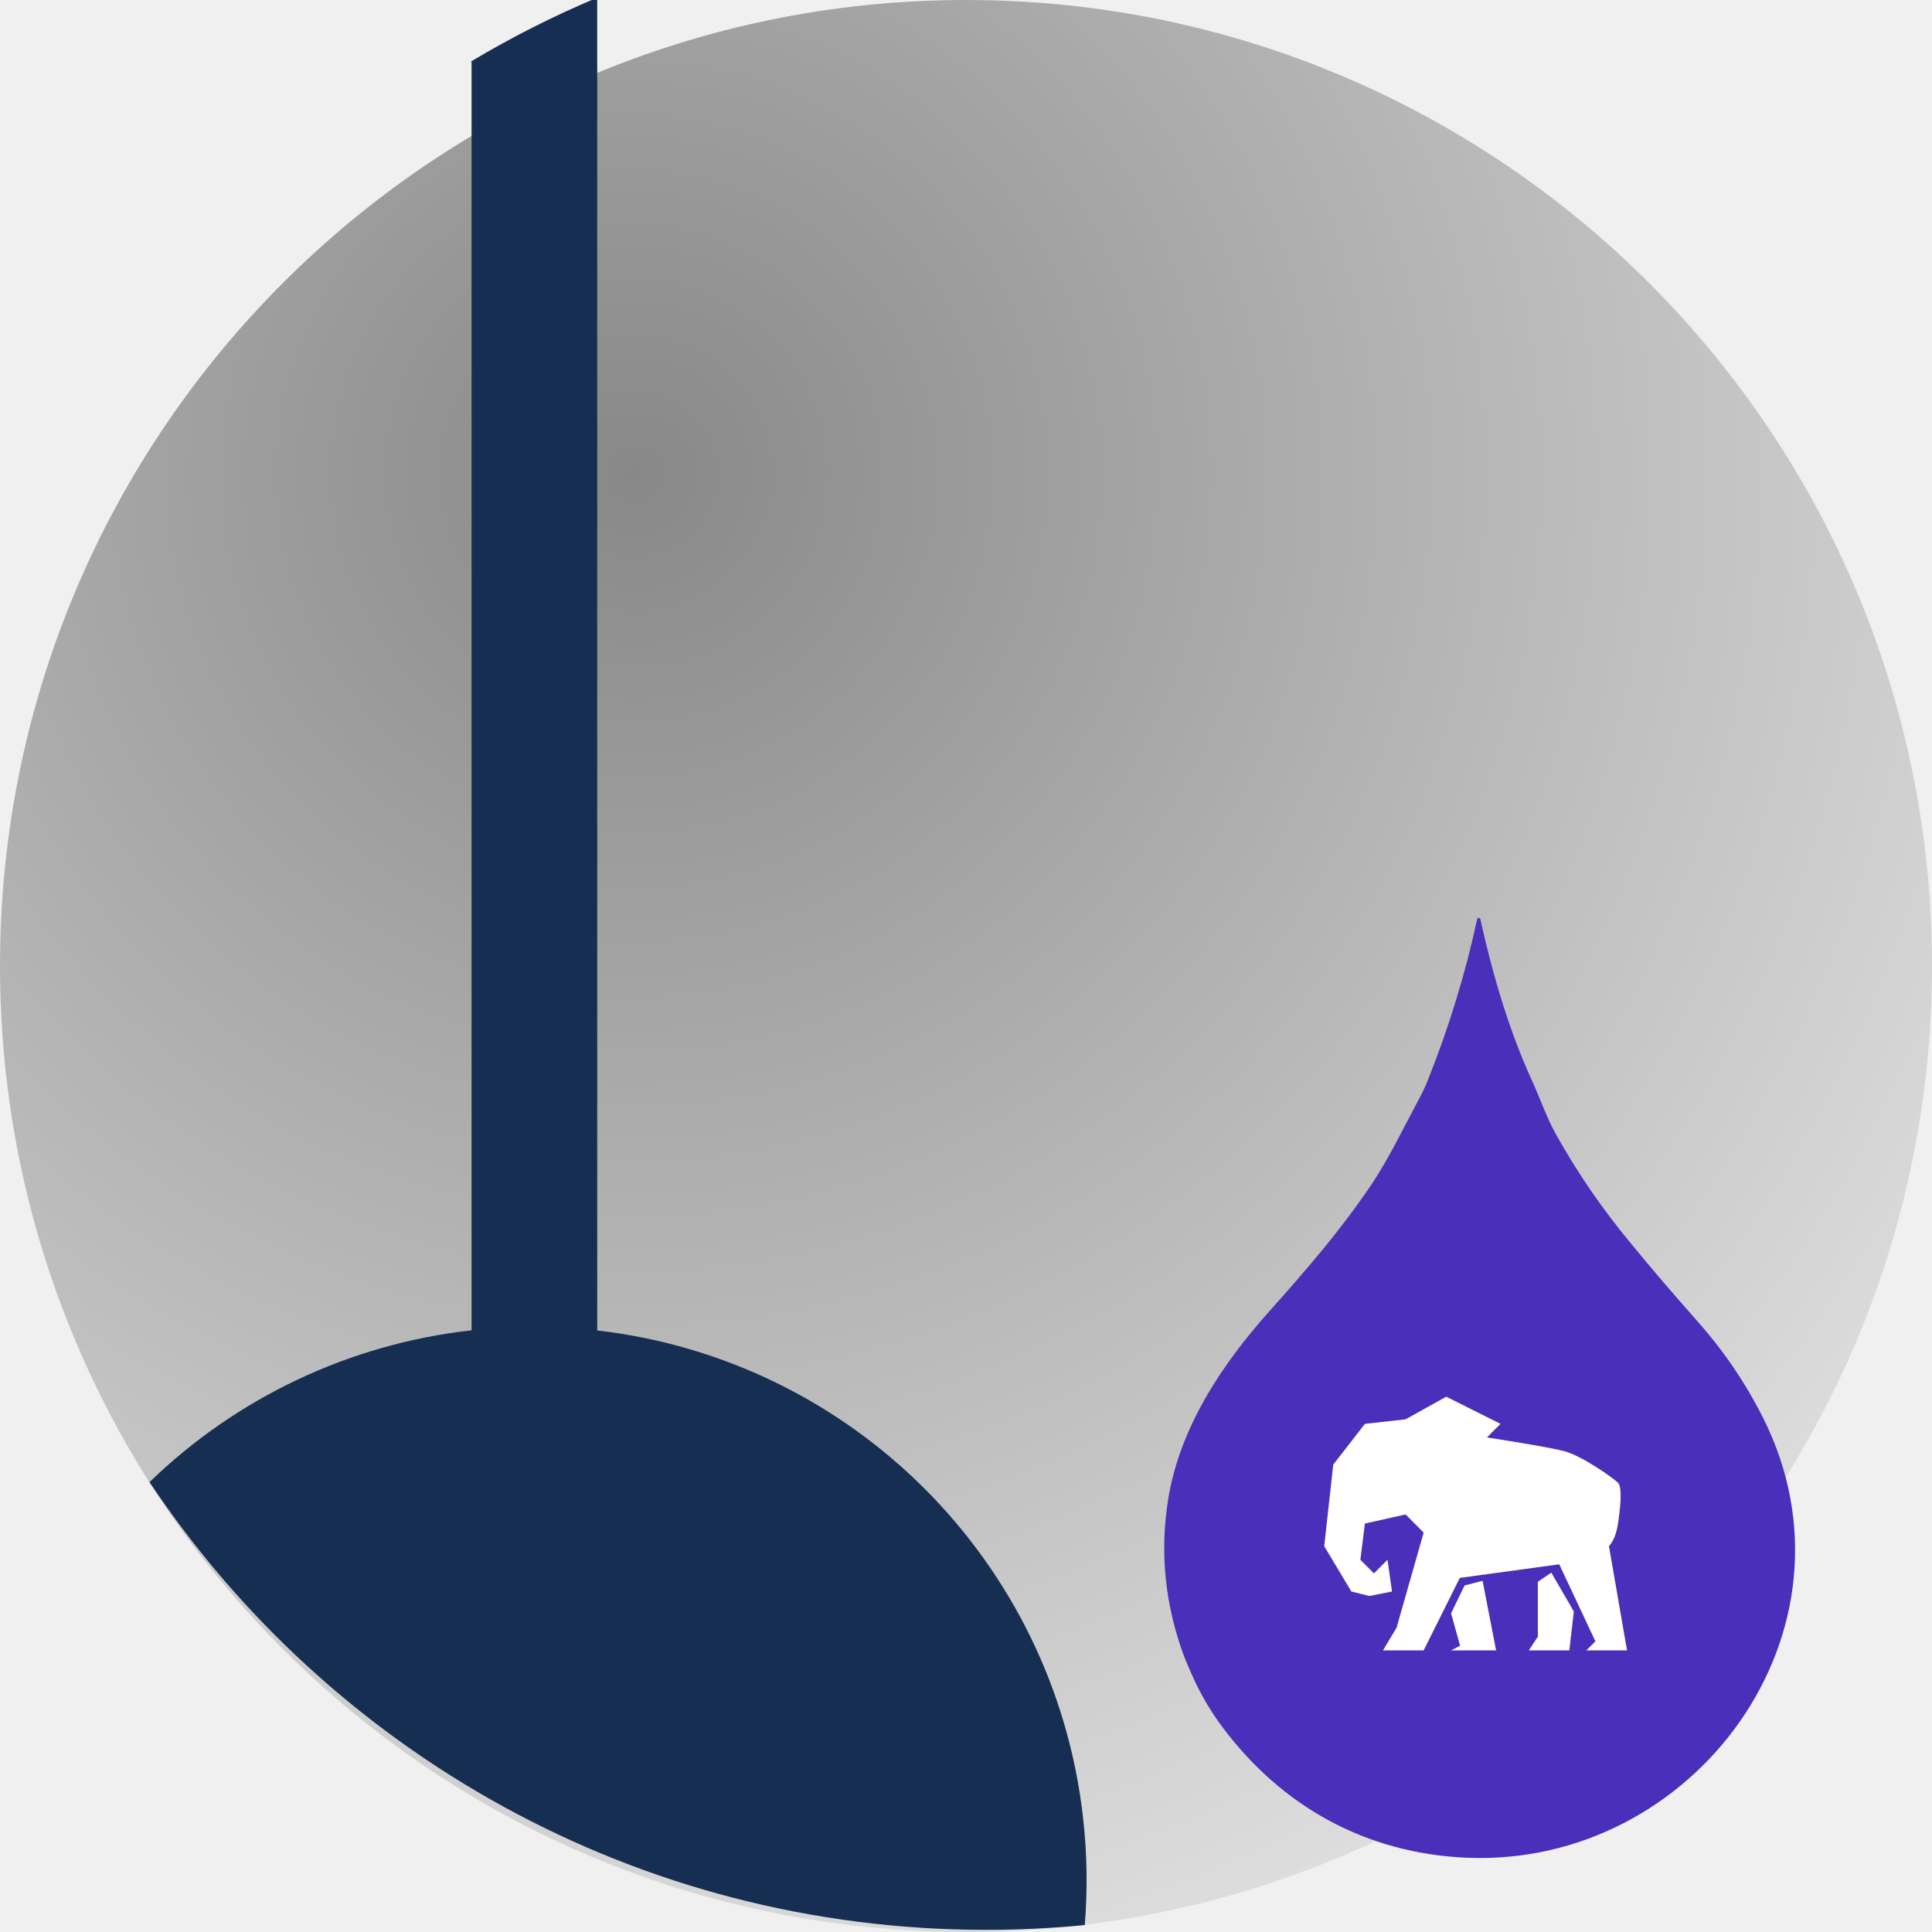
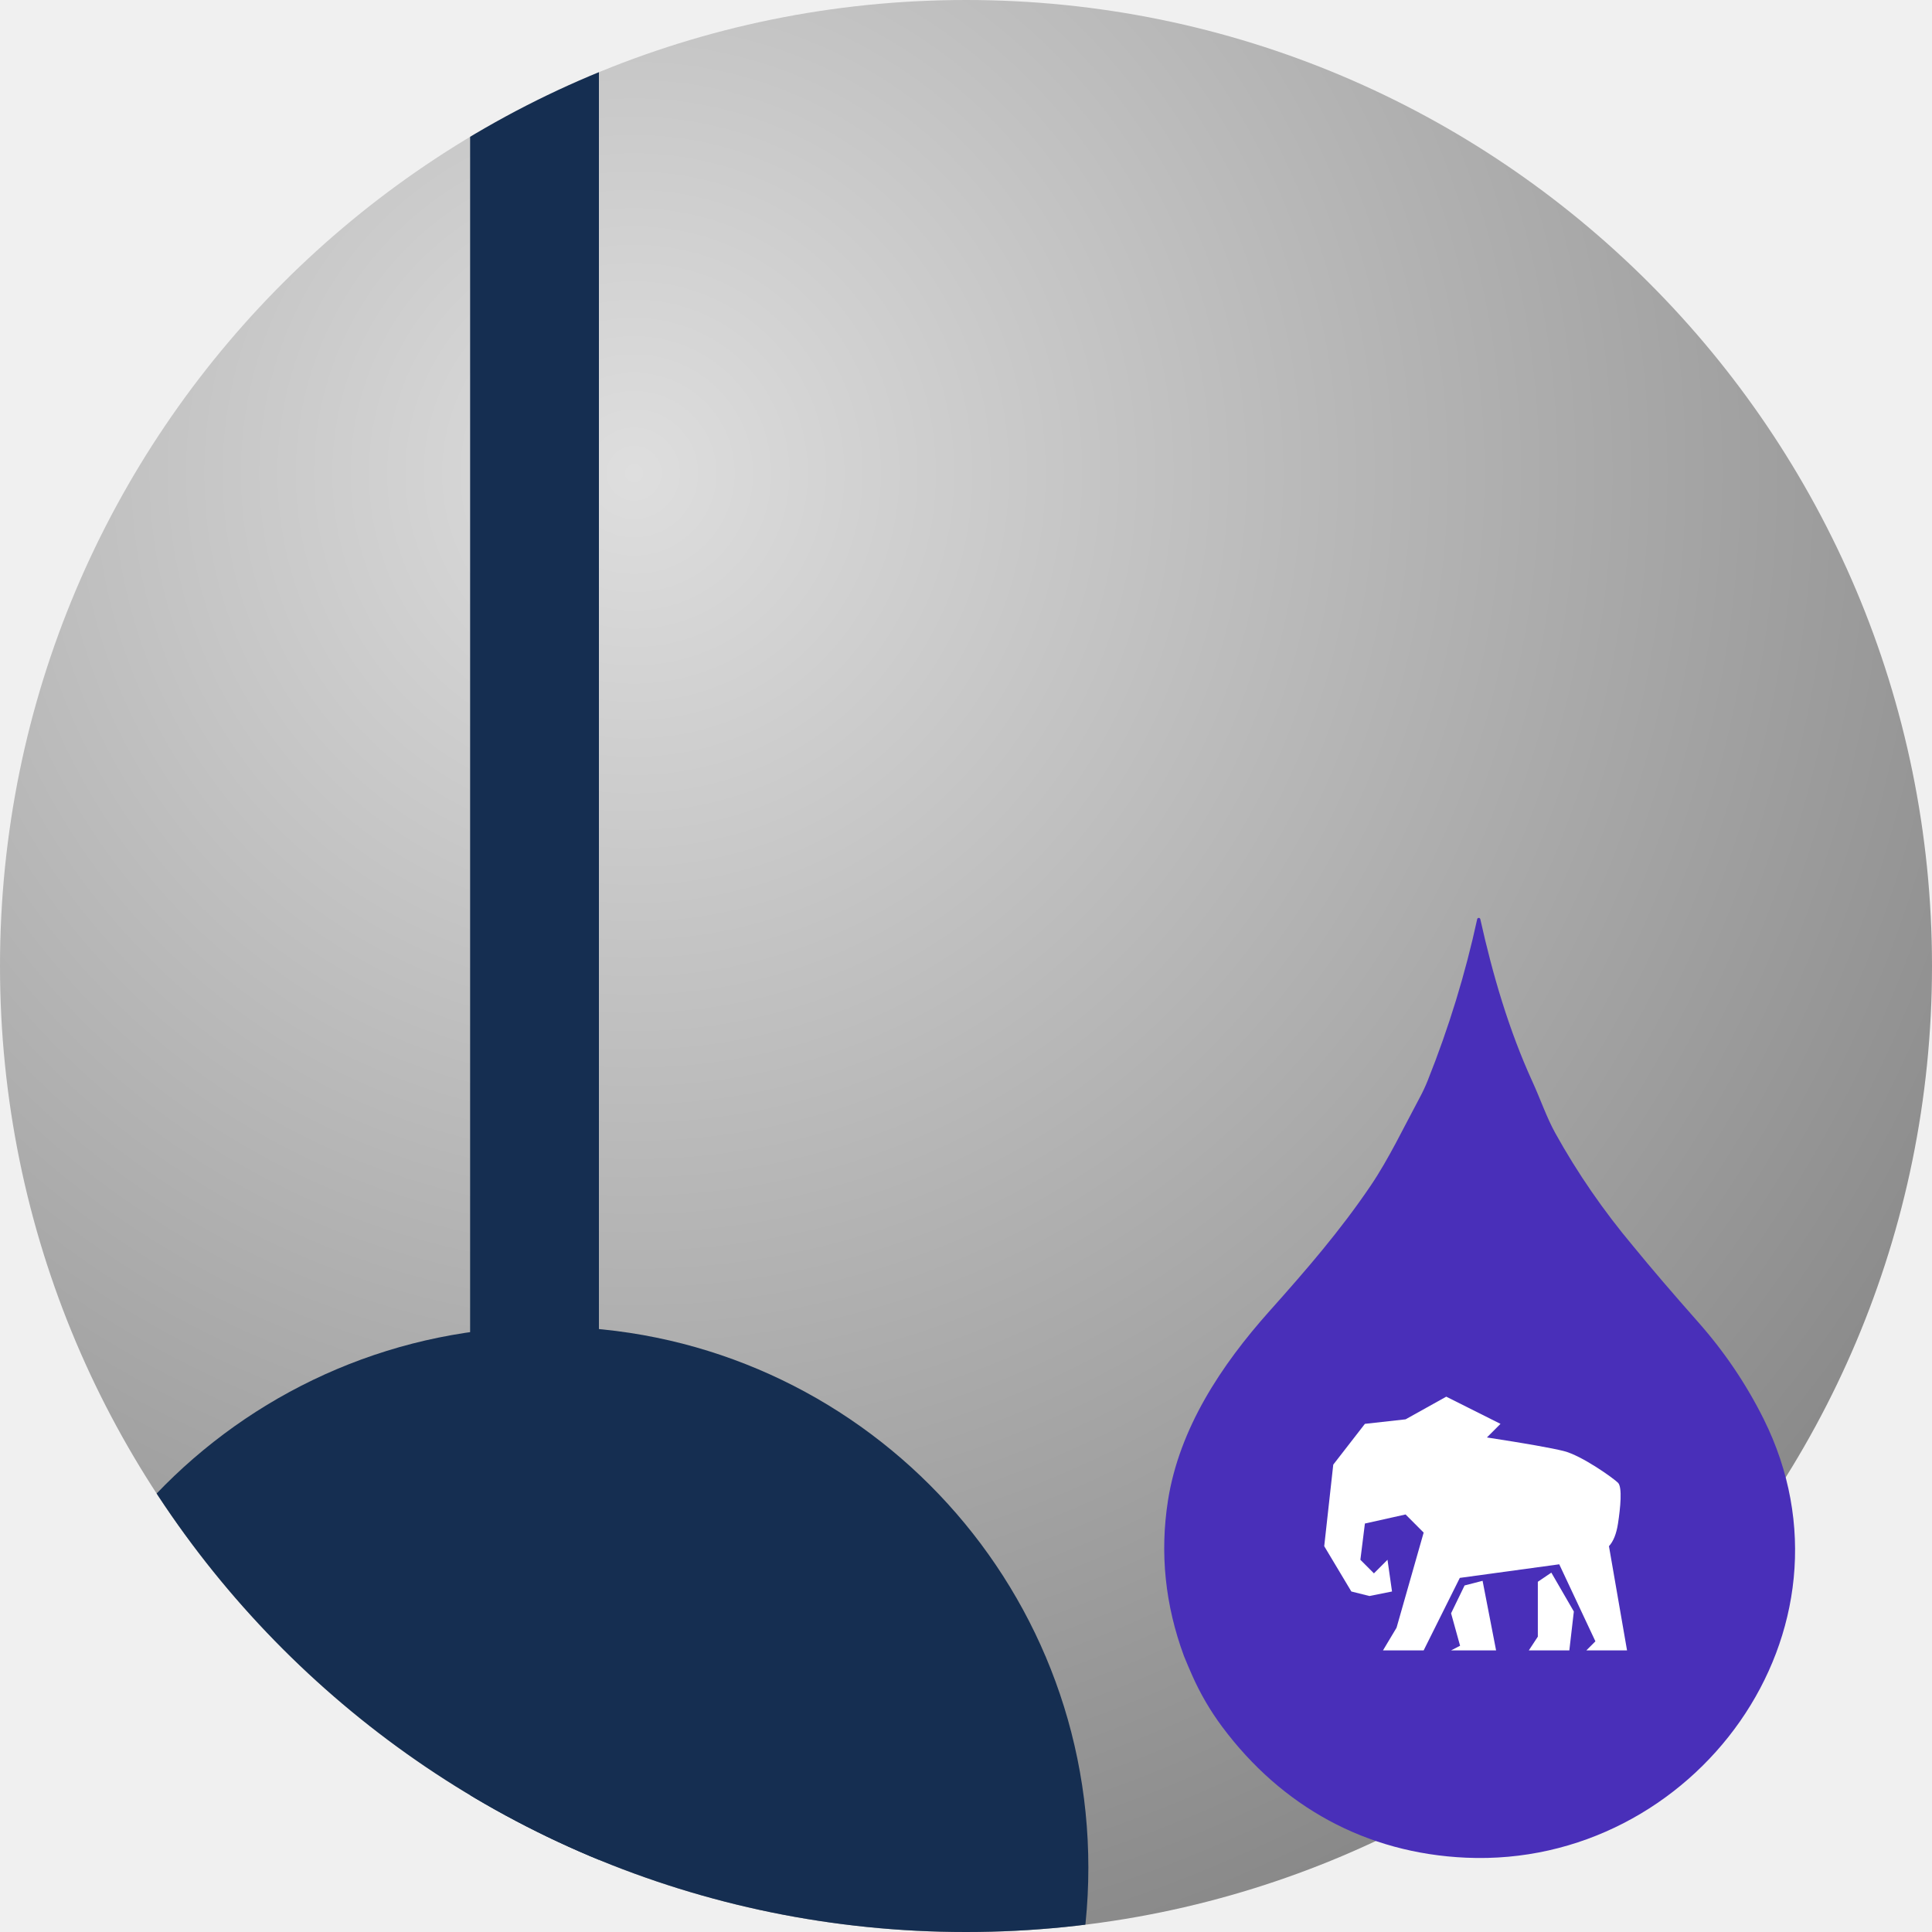
<svg xmlns="http://www.w3.org/2000/svg" width="600" height="600" viewBox="0 0 600 600" fill="none">
  <path d="M300 600a300 300 0 100-600 300 300 0 000 600z" fill="url(#paint0_radial_440_36)" fill-opacity="1" />
-   <g transform="matrix(0.2229605,0,0,0.2229605,-6,-25)">
-     <path d="M683.76,1965.2V198.75l-.65-1.09a1394.58,1394.58,0,0,1,175-88.53l.68,1.62V1965.31c355.5,41.1,635.87,321.76,676.55,677.39a774,774,0,0,1,2.53,150.81q-67.87,6.63-137.54,6.68c-486,0-914.17-247.65-1165.18-623.63A766.63,766.63,0,0,1,682.81,1965.2Z" fill="#152e51" />
-   </g>
+   <circle clip-path="url(#circle-clip)" cx="170" cy="580" r="168" fill="#152e51" />
+   <rect clip-path="url(#circle-clip)" width="40" height="600" x="146" fill="#152e51" />
  <g transform="matrix(0.75,0,0,0.75,40,40)">
    <path fill="#492fb9" d="m623 462.76q10.84 13.27 26.98 31.52 16.12 18.24 26.92 39.85c43.77 87.68-28.71 185.94-123.16 181.77-41.43-1.83-76.36-21.17-101-54.22q-7.38-9.9-12.45-21.34-1.82-4.1-3.36-7.91-11.74-31.78-6.64-64.39c4.69-29.93 22.11-56.14 41.95-78.37 15.43-17.28 29.37-33.39 42.01-52.07 7.45-11.02 13.67-24.11 20.24-36.33q1.92-3.55 3.41-7.3 13.07-32.74 20.44-66.71a0.66 0.66 0 0 1 1.29 0c5.14 23.1 11.8 45.91 21.62 67.38 3.25 7.11 5.86 14.79 9.45 21.26q13.73 24.74 32.3 46.86z" />
    <g transform="matrix(1.959184,0,0,1.959184,495,525)">
      <path d="M13.373 34.471L14.328 41.174L9.552 42.131L5.731 41.174L0 31.599L1.91 14.363L8.597 5.745L17.194 4.788L25.79 0L37.254 5.745L34.388 8.618C42.666 9.894 48.08 10.852 50.627 11.491C54.448 12.448 61.135 17.236 62.09 18.193C63.045 19.151 62.589 23.552 62.09 26.811C61.756 28.983 61.119 30.579 60.179 31.599L64 53.622H55.403L57.314 51.707L49.672 35.428L28.656 38.301L21.016 53.622H12.419L15.285 48.834L21.016 28.726L17.195 24.896L8.597 26.811L7.641 34.471L10.506 37.344L13.373 34.471H13.373ZM26.811 45.78L29.665 39.899L33.47 38.919L36.324 53.622H26.811L28.713 52.642L26.811 45.78ZM45.146 39.122L48 37.189L52.757 45.405L51.805 53.622H43.243L45.146 50.722V39.122V39.122Z" fill="#ffffff" />
    </g>
  </g>
  <defs>
    <radialGradient id="paint0_radial_440_36" cx="0" cy="0" gradientTransform="rotate(54.2 -42.3 263.4) scale(497.082)" gradientUnits="userSpaceOnUse" r="1">
-       <stop stop-color="#888888" />
-       <stop offset="1" stop-color="#dedede" />
+       <stop stop-color="#dedede" />
+       <stop offset="1" stop-color="#888888" />
    </radialGradient>
+     <clipPath id="circle-clip">
+       <circle cx="300" cy="300" r="300" />
+     </clipPath>
  </defs>
</svg>
